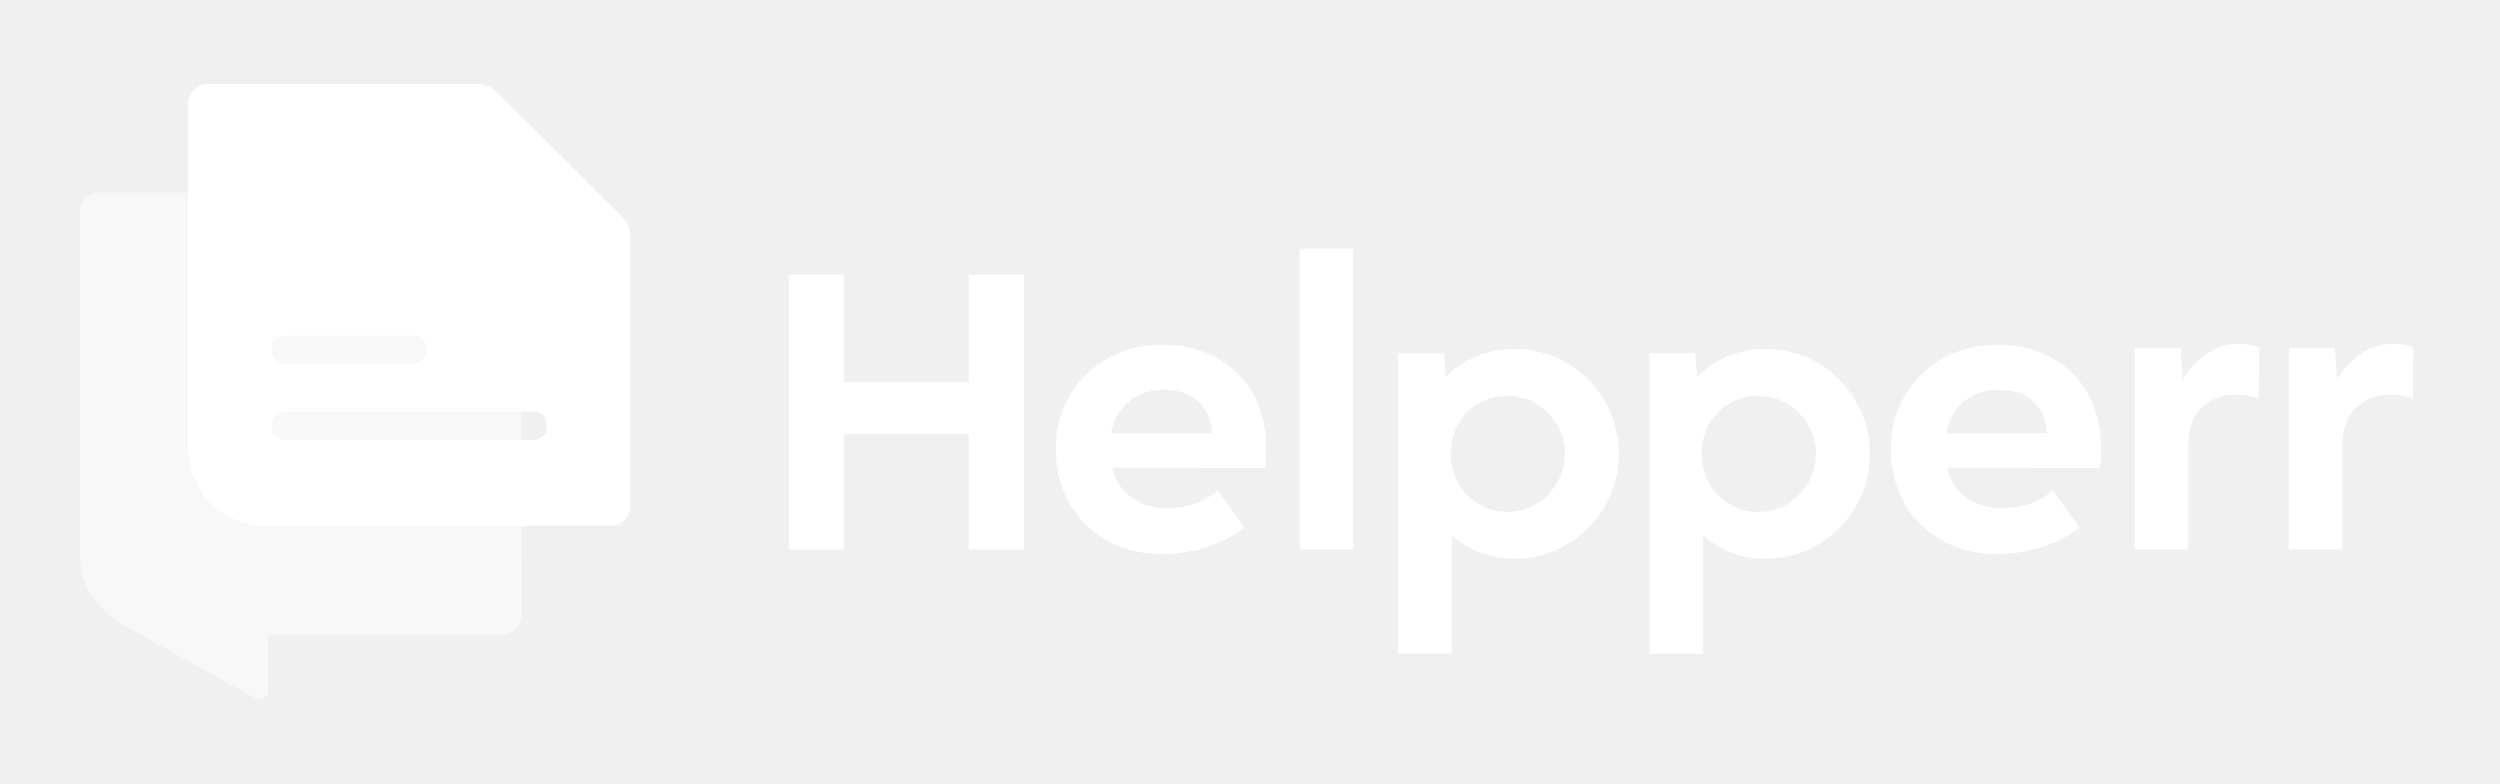
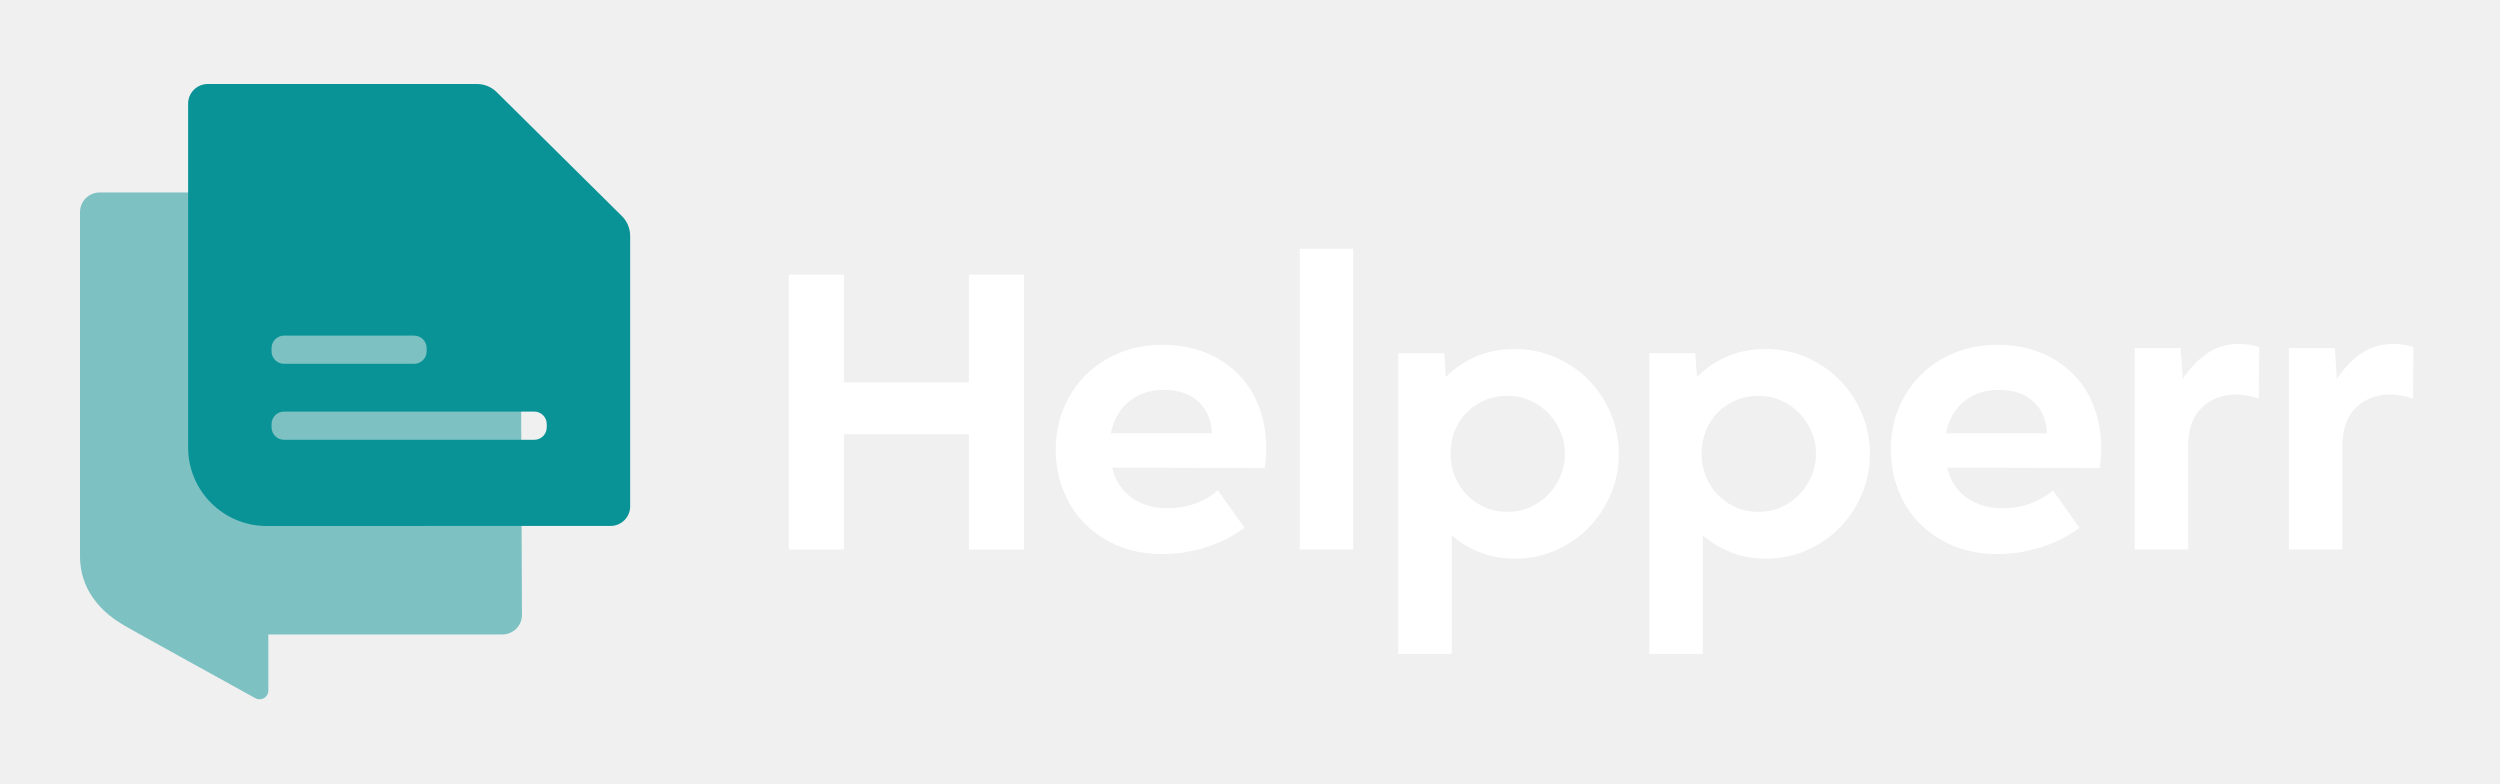
<svg xmlns="http://www.w3.org/2000/svg" width="600" height="188" viewBox="0 0 600 188" fill="none">
-   <path d="M125.28 147.559C125.28 150.159 123.17 152.269 120.57 152.269H64.4V165.739C64.4 167.329 62.7 168.339 61.3 167.569C53.16 163.079 31.68 151.229 30.45 150.469C28.93 149.529 19.2 144.759 19.2 133.409V50.909C19.2 48.309 21.31 46.199 23.91 46.199H53.17L124.87 46.119L125.27 147.559H125.28Z" fill="white" fill-opacity="0.5" />
+   <path d="M125.28 147.559C125.28 150.159 123.17 152.269 120.57 152.269H64.4V165.739C64.4 167.329 62.7 168.339 61.3 167.569C53.16 163.079 31.68 151.229 30.45 150.469C28.93 149.529 19.2 144.759 19.2 133.409V50.909C19.2 48.309 21.31 46.199 23.91 46.199H53.17L124.87 46.119L125.27 147.559H125.28Z" fill="#0A9396" fill-opacity="0.5" />
  <path d="M189.32 65.91H202.55V91.77H232.53V65.91H245.76V131.88H232.53V104.21H202.55V131.88H189.32V65.91Z" fill="white" />
  <path d="M298.69 126.66C297.82 127.33 296.73 128.03 295.43 128.77C294.13 129.51 292.62 130.19 290.92 130.83C289.22 131.47 287.34 131.98 285.31 132.38C283.27 132.78 281.15 132.98 278.94 132.98C275.06 132.98 271.55 132.33 268.41 131.02C265.27 129.72 262.58 127.93 260.34 125.66C258.1 123.39 256.38 120.72 255.18 117.64C253.98 114.57 253.38 111.29 253.38 107.82C253.38 104.35 254.01 100.99 255.29 97.94C256.56 94.9 258.31 92.26 260.55 90.02C262.79 87.78 265.48 86.01 268.62 84.71C271.76 83.41 275.2 82.76 278.95 82.76C282.89 82.76 286.42 83.41 289.53 84.71C292.64 86.01 295.26 87.79 297.4 90.02C299.54 92.26 301.16 94.9 302.26 97.94C303.36 100.98 303.91 104.27 303.91 107.82C303.91 108.56 303.88 109.31 303.81 110.08C303.74 110.85 303.64 111.6 303.51 112.34L266.92 112.24C267.72 115.45 269.31 117.87 271.68 119.51C274.05 121.15 276.81 121.97 279.95 121.97C281.69 121.97 283.22 121.82 284.56 121.52C285.9 121.22 287.07 120.84 288.07 120.37C289.07 119.9 289.92 119.43 290.63 118.97C291.33 118.5 291.88 118.07 292.28 117.67L298.7 126.69L298.69 126.66ZM290.87 104C290.74 100.86 289.67 98.34 287.66 96.43C285.65 94.53 282.88 93.57 279.34 93.57C276 93.57 273.21 94.49 270.97 96.33C268.73 98.17 267.28 100.73 266.61 104H290.87Z" fill="white" />
  <path d="M324.76 131.87H311.93V59.69H324.76V131.87Z" fill="white" />
  <path d="M346.61 84.76L347.01 90.47C349.15 88.33 351.6 86.68 354.38 85.51C357.15 84.34 360.21 83.76 363.55 83.76C366.89 83.76 370.28 84.43 373.32 85.77C376.36 87.11 379 88.91 381.24 91.18C383.48 93.45 385.25 96.11 386.55 99.15C387.85 102.19 388.51 105.45 388.51 108.92C388.51 112.39 387.86 115.65 386.55 118.7C385.25 121.74 383.47 124.4 381.24 126.67C379 128.94 376.36 130.75 373.32 132.08C370.28 133.42 367.02 134.08 363.55 134.08C360.54 134.08 357.77 133.58 355.23 132.58C352.69 131.58 350.42 130.21 348.41 128.47V156.94H335.58V84.76H346.61ZM375.59 108.92C375.59 106.98 375.22 105.18 374.49 103.51C373.75 101.84 372.77 100.37 371.53 99.1C370.29 97.83 368.84 96.83 367.17 96.09C365.5 95.36 363.73 94.99 361.86 94.99C359.86 94.99 358 95.36 356.3 96.09C354.6 96.83 353.14 97.81 351.94 99.05C350.74 100.29 349.8 101.76 349.13 103.46C348.46 105.16 348.13 106.99 348.13 108.92C348.13 110.85 348.48 112.68 349.18 114.38C349.88 116.08 350.83 117.55 352.04 118.79C353.24 120.03 354.68 121.01 356.35 121.75C358.02 122.49 359.86 122.85 361.86 122.85C363.73 122.85 365.5 122.48 367.17 121.75C368.84 121.02 370.29 120.01 371.53 118.74C372.77 117.47 373.75 115.98 374.49 114.28C375.23 112.57 375.59 110.79 375.59 108.92Z" fill="white" />
  <path d="M406.87 84.76L407.27 90.47C409.41 88.33 411.86 86.68 414.64 85.51C417.41 84.34 420.47 83.76 423.81 83.76C427.15 83.76 430.54 84.43 433.58 85.77C436.62 87.11 439.26 88.91 441.5 91.18C443.74 93.45 445.51 96.11 446.81 99.15C448.11 102.19 448.77 105.45 448.77 108.92C448.77 112.39 448.12 115.65 446.81 118.7C445.51 121.74 443.73 124.4 441.5 126.67C439.26 128.94 436.62 130.75 433.58 132.08C430.54 133.42 427.28 134.08 423.81 134.08C420.8 134.08 418.03 133.58 415.49 132.58C412.95 131.58 410.68 130.21 408.67 128.47V156.94H395.84V84.76H406.87ZM435.84 108.92C435.84 106.98 435.47 105.18 434.74 103.51C434 101.84 433.02 100.37 431.78 99.1C430.54 97.83 429.09 96.83 427.42 96.09C425.75 95.36 423.98 94.99 422.11 94.99C420.11 94.99 418.25 95.36 416.55 96.09C414.85 96.83 413.39 97.81 412.19 99.05C410.99 100.29 410.05 101.76 409.38 103.46C408.71 105.16 408.38 106.99 408.38 108.92C408.38 110.85 408.73 112.68 409.43 114.38C410.13 116.08 411.08 117.55 412.29 118.79C413.49 120.03 414.93 121.01 416.6 121.75C418.27 122.49 420.11 122.85 422.11 122.85C423.98 122.85 425.75 122.48 427.42 121.75C429.09 121.02 430.54 120.01 431.78 118.74C433.02 117.47 434 115.98 434.74 114.28C435.48 112.57 435.84 110.79 435.84 108.92Z" fill="white" />
  <path d="M499.1 126.66C498.23 127.33 497.14 128.03 495.84 128.77C494.54 129.51 493.03 130.19 491.33 130.83C489.63 131.47 487.75 131.98 485.72 132.38C483.68 132.78 481.56 132.98 479.35 132.98C475.47 132.98 471.96 132.33 468.82 131.02C465.68 129.72 462.99 127.93 460.75 125.66C458.51 123.39 456.79 120.72 455.59 117.64C454.39 114.57 453.79 111.29 453.79 107.82C453.79 104.35 454.42 100.99 455.69 97.94C456.96 94.9 458.71 92.26 460.95 90.02C463.19 87.78 465.88 86.01 469.02 84.71C472.16 83.41 475.6 82.76 479.35 82.76C483.29 82.76 486.82 83.41 489.93 84.71C493.04 86.01 495.66 87.79 497.8 90.02C499.94 92.26 501.56 94.9 502.66 97.94C503.76 100.98 504.31 104.27 504.31 107.82C504.31 108.56 504.28 109.31 504.21 110.08C504.14 110.85 504.04 111.6 503.91 112.34L467.32 112.24C468.12 115.45 469.71 117.87 472.08 119.51C474.45 121.15 477.21 121.97 480.35 121.97C482.09 121.97 483.62 121.82 484.96 121.52C486.3 121.22 487.47 120.84 488.47 120.37C489.47 119.9 490.32 119.43 491.03 118.97C491.73 118.5 492.28 118.07 492.68 117.67L499.1 126.69V126.66ZM491.28 104C491.15 100.86 490.08 98.34 488.07 96.43C486.06 94.52 483.29 93.57 479.75 93.57C476.41 93.57 473.62 94.49 471.38 96.33C469.14 98.17 467.69 100.73 467.02 104H491.28Z" fill="white" />
  <path d="M525.16 131.869H512.33V83.549H523.36L523.86 90.969C525.4 88.559 527.28 86.559 529.52 84.959C531.76 83.359 534.35 82.549 537.29 82.549C538.02 82.549 538.81 82.599 539.65 82.699C540.49 82.799 541.34 83.019 542.21 83.349L542.11 95.679C541.17 95.349 540.26 95.089 539.35 94.929C538.45 94.759 537.53 94.679 536.59 94.679C533.38 94.679 530.67 95.719 528.47 97.789C526.26 99.859 525.16 102.969 525.16 107.109V131.869Z" fill="white" />
  <path d="M562.16 131.869H549.33V83.549H560.36L560.86 90.969C562.4 88.559 564.28 86.559 566.52 84.959C568.76 83.359 571.35 82.549 574.29 82.549C575.02 82.549 575.81 82.599 576.65 82.699C577.49 82.799 578.34 83.019 579.21 83.349L579.11 95.679C578.17 95.349 577.26 95.089 576.35 94.929C575.45 94.759 574.53 94.679 573.59 94.679C570.38 94.679 567.67 95.719 565.47 97.789C563.26 99.859 562.16 102.969 562.16 107.109V131.869Z" fill="white" />
-   <path d="M114.46 20.16C116.24 20.16 117.96 20.86 119.22 22.12L149.22 51.82H149.23C150.51 53.09 151.24 54.82 151.24 56.63V121.52C151.24 124.12 149.13 126.229 146.52 126.229H117.25L64.01 126.24C53.59 126.24 45.149 117.8 45.149 107.38V24.87C45.149 22.27 47.26 20.16 49.87 20.16H114.46ZM68.17 98.779C66.513 98.779 65.17 100.122 65.17 101.779V102.55C65.17 104.207 66.513 105.55 68.17 105.55H128.22C129.877 105.55 131.22 104.207 131.22 102.55V101.779C131.22 100.122 129.877 98.779 128.22 98.779H68.17ZM68.17 80.549C66.513 80.549 65.17 81.892 65.17 83.549V84.318C65.17 85.975 66.513 87.318 68.17 87.318H99.39C101.047 87.318 102.39 85.975 102.39 84.318V83.549C102.39 81.892 101.047 80.549 99.39 80.549H68.17Z" fill="white" />
+   <path d="M114.46 20.16C116.24 20.16 117.96 20.86 119.22 22.12L149.22 51.82H149.23C150.51 53.09 151.24 54.82 151.24 56.63V121.52C151.24 124.12 149.13 126.229 146.52 126.229H117.25L64.01 126.24C53.59 126.24 45.149 117.8 45.149 107.38V24.87C45.149 22.27 47.26 20.16 49.87 20.16H114.46ZM68.17 98.779C66.513 98.779 65.17 100.122 65.17 101.779V102.55C65.17 104.207 66.513 105.55 68.17 105.55H128.22C129.877 105.55 131.22 104.207 131.22 102.55V101.779C131.22 100.122 129.877 98.779 128.22 98.779H68.17ZM68.17 80.549C66.513 80.549 65.17 81.892 65.17 83.549V84.318C65.17 85.975 66.513 87.318 68.17 87.318H99.39C101.047 87.318 102.39 85.975 102.39 84.318V83.549C102.39 81.892 101.047 80.549 99.39 80.549H68.17Z" fill="#0A9396" />
</svg>
